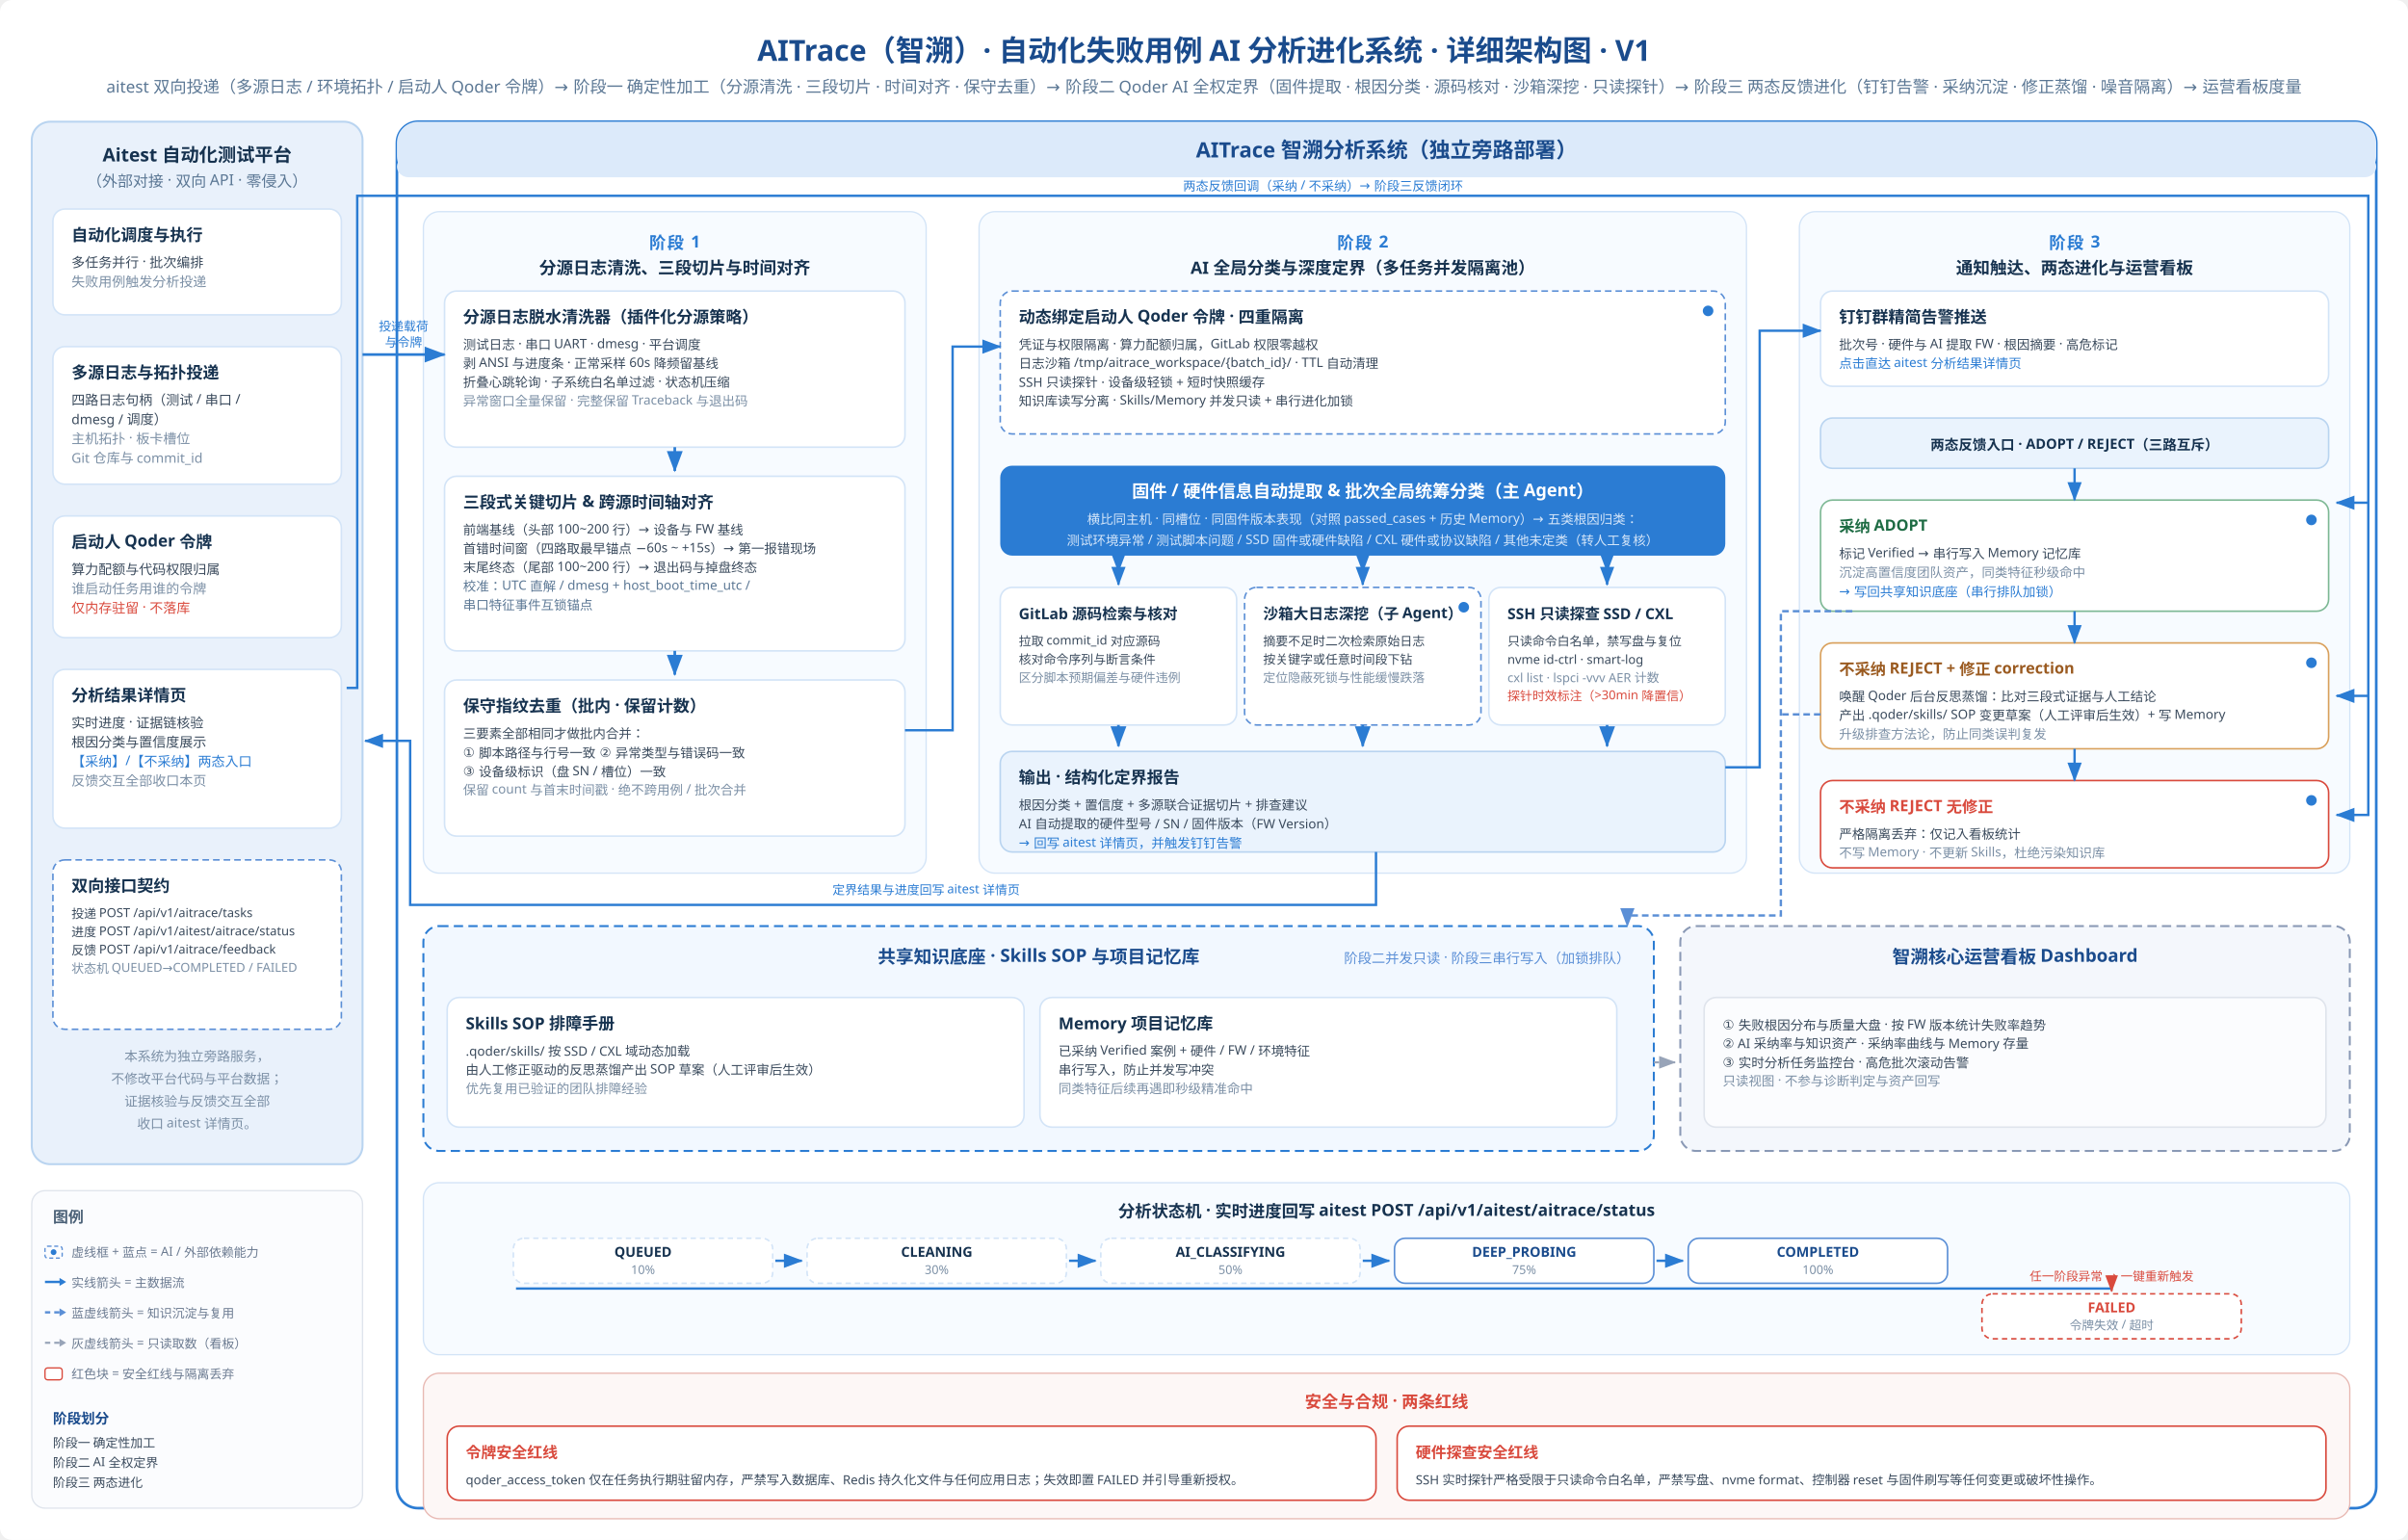
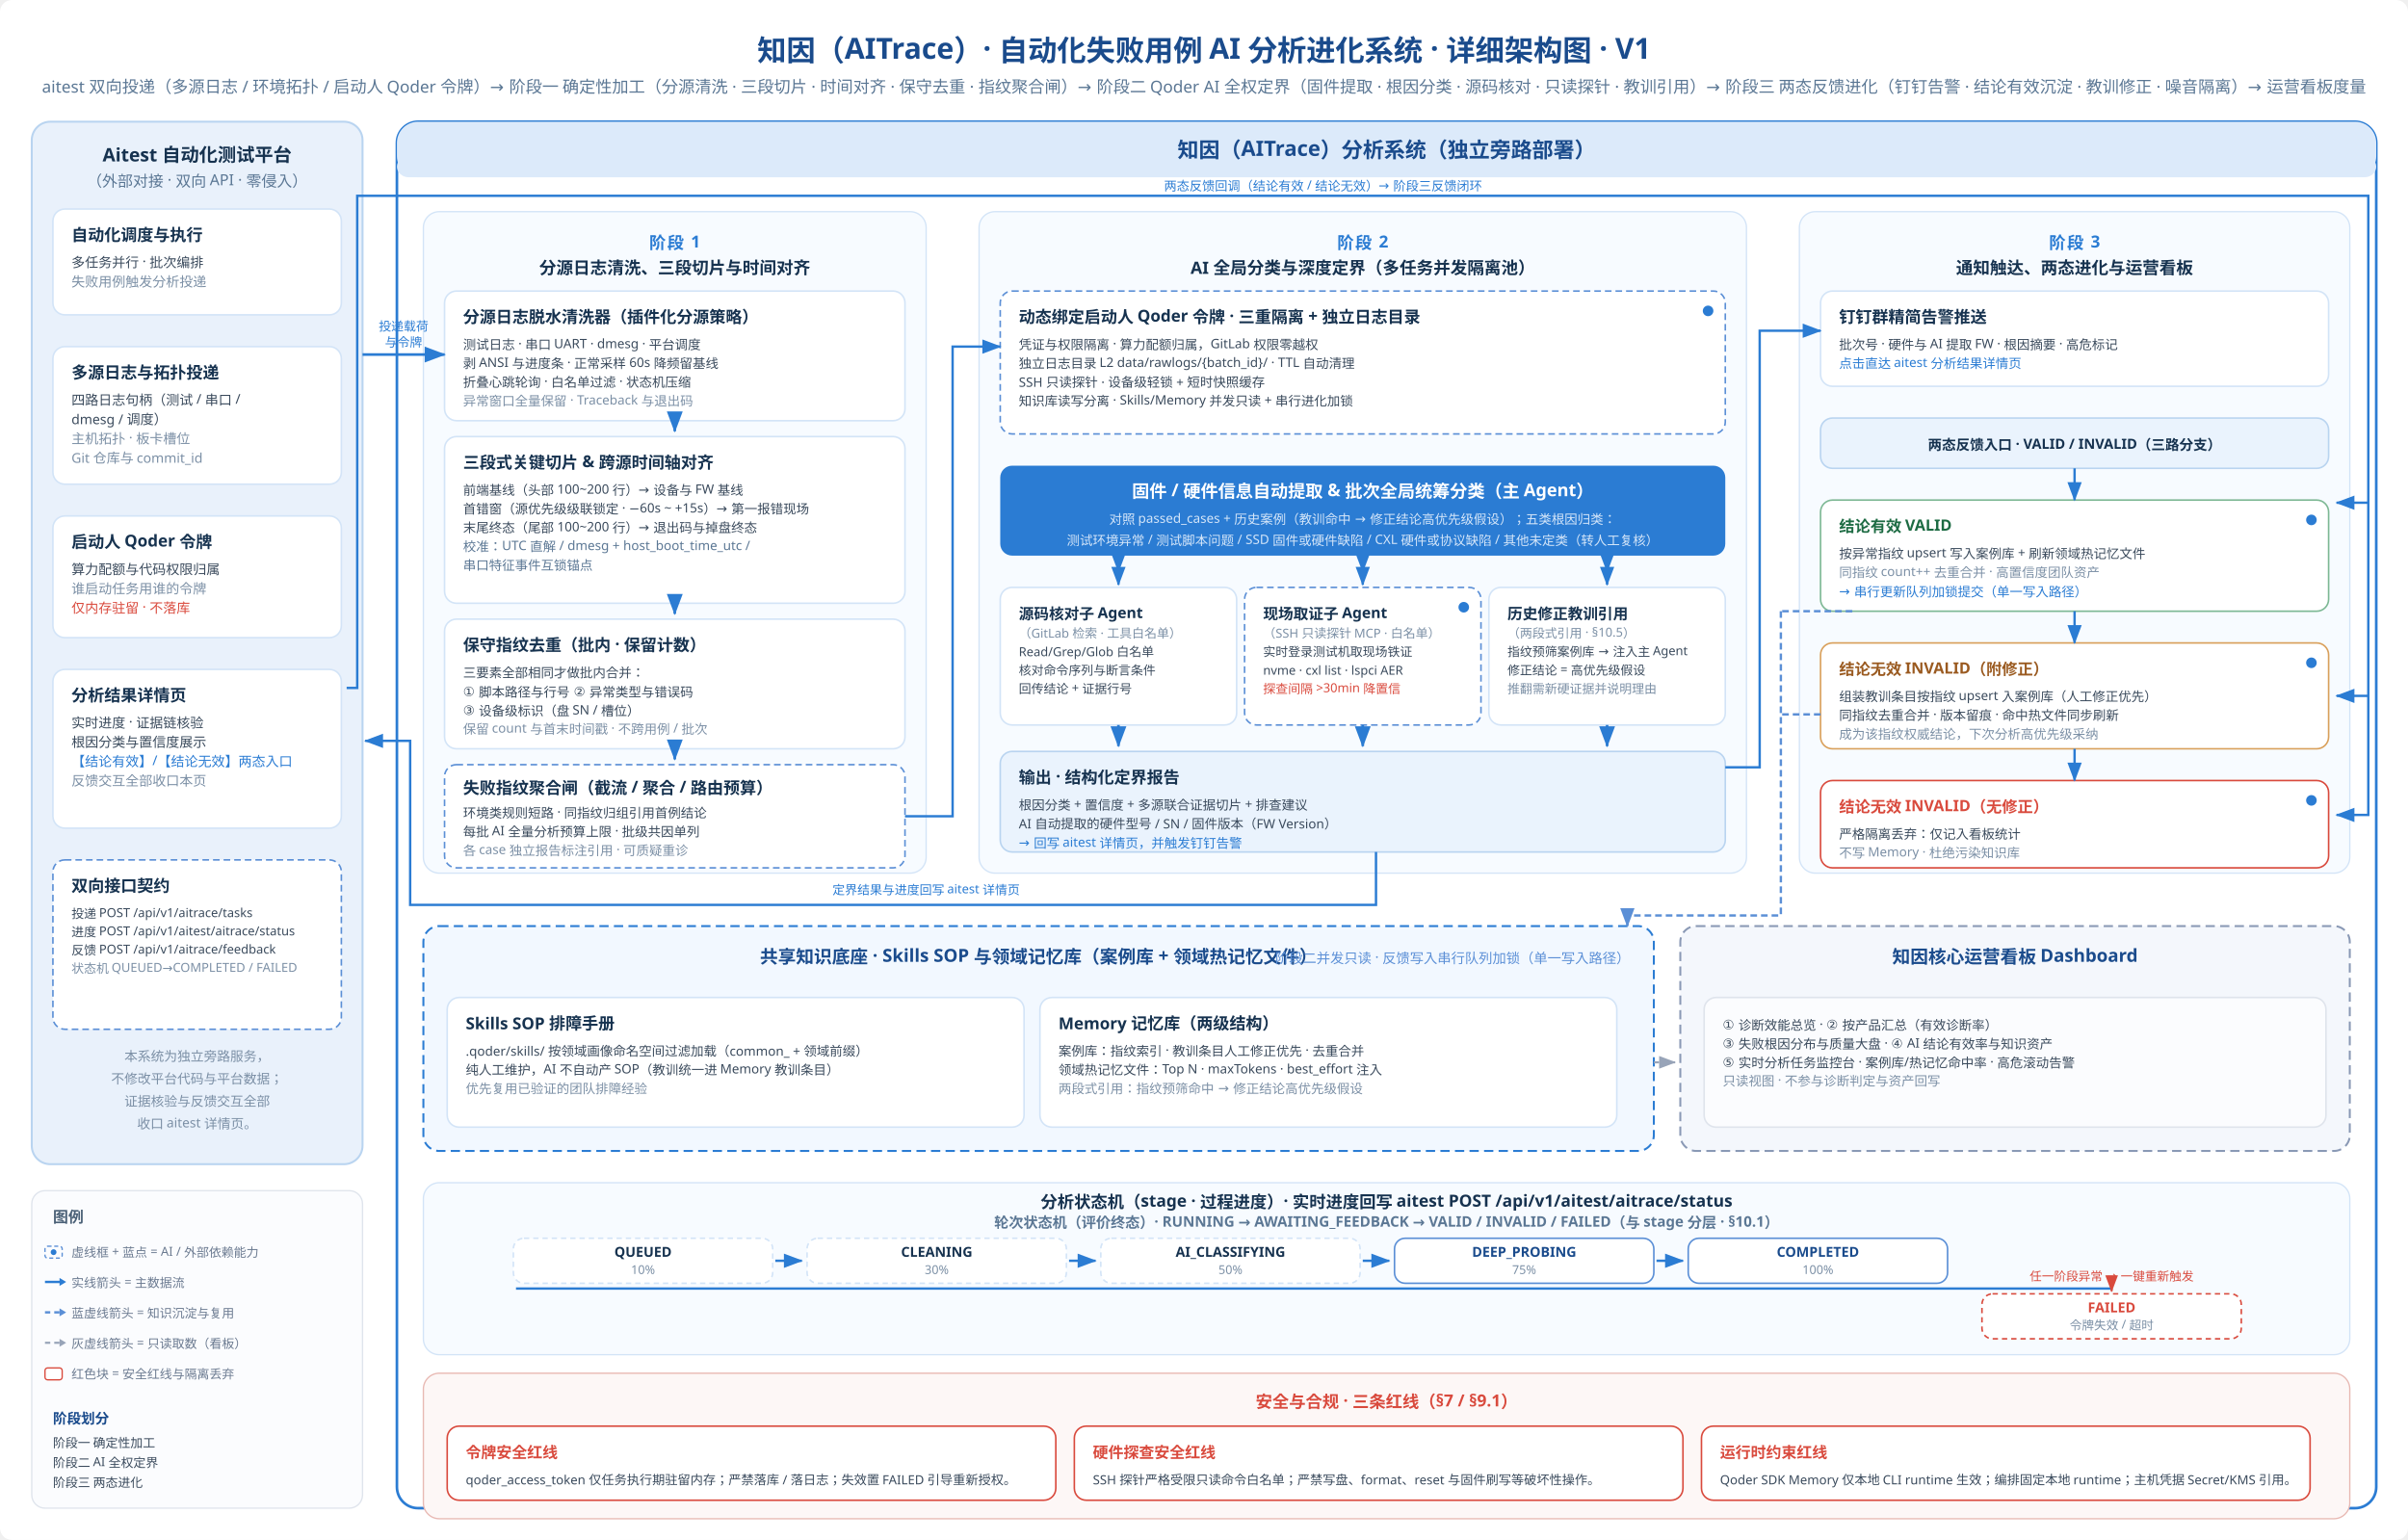
<svg xmlns="http://www.w3.org/2000/svg" viewBox="0 0 1820 1164" width="1820" height="1164" font-family="'Outfit','PingFang SC','Microsoft YaHei',sans-serif">
  <defs>
    <marker id="b" markerWidth="9" markerHeight="9" refX="7.5" refY="3" orient="auto">
      <polygon points="0 0, 8 3, 0 6" fill="#2b7cd3" />
    </marker>
    <marker id="r" markerWidth="9" markerHeight="9" refX="7.5" refY="3" orient="auto">
      <polygon points="0 0, 8 3, 0 6" fill="#d94a3d" />
    </marker>
    <marker id="bd" markerWidth="9" markerHeight="9" refX="7.5" refY="3" orient="auto">
      <polygon points="0 0, 8 3, 0 6" fill="#5b8fd6" />
    </marker>
    <marker id="g" markerWidth="9" markerHeight="9" refX="7.5" refY="3" orient="auto">
      <polygon points="0 0, 8 3, 0 6" fill="#98a4b8" />
    </marker>
  </defs>
  <rect x="0" y="0" width="1820" height="1164" rx="9" fill="#ffffff" />
-   <text x="910" y="46" text-anchor="middle" font-size="22" font-weight="700" fill="#1a4b8c">AITrace（智溯）· 自动化失败用例 AI 分析进化系统 · 详细架构图 · V1</text>
-   <text x="910" y="70" text-anchor="middle" font-size="12.5" fill="#5b7794">aitest 双向投递（多源日志 / 环境拓扑 / 启动人 Qoder 令牌）→ 阶段一 确定性加工（分源清洗 · 三段切片 · 时间对齐 · 保守去重）→ 阶段二 Qoder AI 全权定界（固件提取 · 根因分类 · 源码核对 · 沙箱深挖 · 只读探针）→ 阶段三 两态反馈进化（钉钉告警 · 采纳沉淀 · 修正蒸馏 · 噪音隔离）→ 运营看板度量</text>
+   <text x="910" y="46" text-anchor="middle" font-size="22" font-weight="700" fill="#1a4b8c">知因（AITrace）· 自动化失败用例 AI 分析进化系统 · 详细架构图 · V1</text>
+   <text x="910" y="70" text-anchor="middle" font-size="12.5" fill="#5b7794">aitest 双向投递（多源日志 / 环境拓扑 / 启动人 Qoder 令牌）→ 阶段一 确定性加工（分源清洗 · 三段切片 · 时间对齐 · 保守去重 · 指纹聚合闸）→ 阶段二 Qoder AI 全权定界（固件提取 · 根因分类 · 源码核对 · 只读探针 · 教训引用）→ 阶段三 两态反馈进化（钉钉告警 · 结论有效沉淀 · 教训修正 · 噪音隔离）→ 运营看板度量</text>
  <rect x="24" y="92" width="250" height="788" rx="14" fill="#e9f1fb" stroke="#b9d4f0" stroke-width="1.5" />
  <text x="149.0" y="122" text-anchor="middle" font-size="14" font-weight="700" fill="#16324f">Aitest 自动化测试平台</text>
  <text x="149.0" y="141" text-anchor="middle" font-size="11.6" fill="#5b7794">（外部对接 · 双向 API · 零侵入）</text>
  <rect x="40" y="158" width="218" height="80" rx="9" fill="#ffffff" stroke="#d3e4f7" stroke-width="1.2" />
  <text x="54" y="182" font-size="12.4" font-weight="700" fill="#16324f">自动化调度与执行</text>
  <text x="54" y="202.0" font-size="10.2" fill="#3a4a5c">多任务并行 · 批次编排</text>
  <text x="54" y="216.6" font-size="10.2" fill="#7b8fa5">失败用例触发分析投递</text>
  <rect x="40" y="262" width="218" height="104" rx="9" fill="#ffffff" stroke="#d3e4f7" stroke-width="1.2" />
  <text x="54" y="286" font-size="12.4" font-weight="700" fill="#16324f">多源日志与拓扑投递</text>
  <text x="54" y="306.0" font-size="10.2" fill="#3a4a5c">四路日志句柄（测试 / 串口 /</text>
  <text x="54" y="320.6" font-size="10.2" fill="#3a4a5c">dmesg / 调度）</text>
  <text x="54" y="335.2" font-size="10.2" fill="#7b8fa5">主机拓扑 · 板卡槽位</text>
  <text x="54" y="349.8" font-size="10.2" fill="#7b8fa5">Git 仓库与 commit_id</text>
  <rect x="40" y="390" width="218" height="92" rx="9" fill="#ffffff" stroke="#d3e4f7" stroke-width="1.2" />
  <text x="54" y="414" font-size="12.4" font-weight="700" fill="#16324f">启动人 Qoder 令牌</text>
  <text x="54" y="434.0" font-size="10.2" fill="#3a4a5c">算力配额与代码权限归属</text>
  <text x="54" y="448.6" font-size="10.2" fill="#7b8fa5">谁启动任务用谁的令牌</text>
  <text x="54" y="463.2" font-size="10.2" fill="#d94a3d">仅内存驻留 · 不落库</text>
  <rect x="40" y="506" width="218" height="120" rx="9" fill="#ffffff" stroke="#d3e4f7" stroke-width="1.2" />
  <text x="54" y="530" font-size="12.4" font-weight="700" fill="#16324f">分析结果详情页</text>
  <text x="54" y="550.0" font-size="10.2" fill="#3a4a5c">实时进度 · 证据链核验</text>
  <text x="54" y="564.6" font-size="10.2" fill="#3a4a5c">根因分类与置信度展示</text>
-   <text x="54" y="579.2" font-size="10.2" fill="#2b7cd3">【采纳】/【不采纳】两态入口</text>
+   <text x="54" y="579.2" font-size="10.2" fill="#2b7cd3">【结论有效】/【结论无效】两态入口</text>
  <text x="54" y="593.8" font-size="10.2" fill="#7b8fa5">反馈交互全部收口本页</text>
  <rect x="40" y="650" width="218" height="128" rx="9" fill="#ffffff" stroke="#5b8fd6" stroke-width="1.2" stroke-dasharray="5 3" />
  <text x="54" y="674" font-size="12.4" font-weight="700" fill="#16324f">双向接口契约</text>
  <text x="54" y="694.0" font-size="9.4" fill="#3a4a5c">投递  POST /api/v1/aitrace/tasks</text>
  <text x="54" y="707.8" font-size="9.4" fill="#3a4a5c">进度  POST /api/v1/aitest/aitrace/status</text>
  <text x="54" y="721.6" font-size="9.4" fill="#3a4a5c">反馈  POST /api/v1/aitrace/feedback</text>
  <text x="54" y="735.4" font-size="9.4" fill="#7b8fa5">状态机  QUEUED→COMPLETED / FAILED</text>
  <text x="149.0" y="802" text-anchor="middle" font-size="10" fill="#7b8fa5">本系统为独立旁路服务，</text>
  <text x="149.0" y="819" text-anchor="middle" font-size="10" fill="#7b8fa5">不修改平台代码与平台数据；</text>
  <text x="149.0" y="836" text-anchor="middle" font-size="10" fill="#7b8fa5">证据核验与反馈交互全部</text>
  <text x="149.0" y="853" text-anchor="middle" font-size="10" fill="#7b8fa5">收口 aitest 详情页。</text>
  <rect x="300" y="92" width="1496" height="1048" rx="16" fill="#ffffff" stroke="#2b7cd3" stroke-width="2" />
  <rect x="300" y="92" width="1496" height="42" rx="16" fill="#dceafa" />
  <rect x="300" y="118" width="1496" height="16" rx="9" fill="#dceafa" />
-   <text x="1048.0" y="119" text-anchor="middle" font-size="16" font-weight="700" fill="#1a4b8c">AITrace 智溯分析系统（独立旁路部署）</text>
+   <text x="1048.0" y="119" text-anchor="middle" font-size="16" font-weight="700" fill="#1a4b8c">知因（AITrace）分析系统（独立旁路部署）</text>
  <rect x="320" y="160" width="380" height="500" rx="12" fill="#f7fbff" stroke="#d3e4f7" stroke-width="1" />
  <text x="510.0" y="188" text-anchor="middle" font-size="12.6" font-weight="600" letter-spacing="1" fill="#2b7cd3">阶段 1</text>
  <text x="510.0" y="207" text-anchor="middle" font-size="12.8" font-weight="700" fill="#16324f">分源日志清洗、三段切片与时间对齐</text>
-   <rect x="336" y="220" width="348" height="118" rx="9" fill="#ffffff" stroke="#d3e4f7" stroke-width="1.2" />
+   <rect x="336" y="220" width="348" height="98" rx="9" fill="#ffffff" stroke="#d3e4f7" stroke-width="1.2" />
  <text x="350" y="244" font-size="12.4" font-weight="700" fill="#16324f">分源日志脱水清洗器（插件化分源策略）</text>
  <text x="350" y="264.0" font-size="9.8" fill="#3a4a5c">测试日志 · 串口 UART · dmesg · 平台调度</text>
  <text x="350" y="278.2" font-size="9.8" fill="#3a4a5c">剥 ANSI 与进度条 · 正常采样 60s 降频留基线</text>
-   <text x="350" y="292.4" font-size="9.8" fill="#3a4a5c">折叠心跳轮询 · 子系统白名单过滤 · 状态机压缩</text>
-   <text x="350" y="306.6" font-size="9.8" fill="#7b8fa5">异常窗口全量保留 · 完整保留 Traceback 与退出码</text>
-   <rect x="336" y="360" width="348" height="132" rx="9" fill="#ffffff" stroke="#d3e4f7" stroke-width="1.2" />
-   <text x="350" y="384" font-size="12.4" font-weight="700" fill="#16324f">三段式关键切片 &amp; 跨源时间轴对齐</text>
-   <text x="350" y="404.0" font-size="9.8" fill="#3a4a5c">前端基线（头部 100~200 行）→ 设备与 FW 基线</text>
-   <text x="350" y="418.2" font-size="9.8" fill="#3a4a5c">首错时间窗（四路取最早锚点 −60s ~ +15s）→ 第一报错现场</text>
-   <text x="350" y="432.4" font-size="9.8" fill="#3a4a5c">末尾终态（尾部 100~200 行）→ 退出码与掉盘终态</text>
-   <text x="350" y="446.6" font-size="9.8" fill="#5b7794">校准：UTC 直解 / dmesg + host_boot_time_utc /</text>
-   <text x="350" y="460.8" font-size="9.8" fill="#5b7794">串口特征事件互锁锚点</text>
-   <rect x="336" y="514" width="348" height="118" rx="9" fill="#ffffff" stroke="#d3e4f7" stroke-width="1.2" />
-   <text x="350" y="538" font-size="12.4" font-weight="700" fill="#16324f">保守指纹去重（批内 · 保留计数）</text>
-   <text x="350" y="558.0" font-size="9.8" fill="#3a4a5c">三要素全部相同才做批内合并：</text>
-   <text x="350" y="572.2" font-size="9.8" fill="#3a4a5c">① 脚本路径与行号一致  ② 异常类型与错误码一致</text>
-   <text x="350" y="586.4" font-size="9.8" fill="#3a4a5c">③ 设备级标识（盘 SN / 槽位）一致</text>
-   <text x="350" y="600.6" font-size="9.8" fill="#7b8fa5">保留 count 与首末时间戳 · 绝不跨用例 / 批次合并</text>
-   <line x1="510.0" y1="338" x2="510.0" y2="356" stroke="#2b7cd3" stroke-width="2" marker-end="url(#b)" />
-   <line x1="510.0" y1="492" x2="510.0" y2="510" stroke="#2b7cd3" stroke-width="2" marker-end="url(#b)" />
+   <text x="350" y="292.4" font-size="9.8" fill="#3a4a5c">折叠心跳轮询 · 白名单过滤 · 状态机压缩</text>
+   <text x="350" y="306.6" font-size="9.8" fill="#7b8fa5">异常窗口全量保留 · Traceback 与退出码</text>
+   <rect x="336" y="330" width="348" height="126" rx="9" fill="#ffffff" stroke="#d3e4f7" stroke-width="1.2" />
+   <text x="350" y="354" font-size="12.4" font-weight="700" fill="#16324f">三段式关键切片 &amp; 跨源时间轴对齐</text>
+   <text x="350" y="374.0" font-size="9.8" fill="#3a4a5c">前端基线（头部 100~200 行）→ 设备与 FW 基线</text>
+   <text x="350" y="388.2" font-size="9.8" fill="#3a4a5c">首错窗（源优先级级联锁定 · −60s ~ +15s）→ 第一报错现场</text>
+   <text x="350" y="402.4" font-size="9.8" fill="#3a4a5c">末尾终态（尾部 100~200 行）→ 退出码与掉盘终态</text>
+   <text x="350" y="416.6" font-size="9.8" fill="#5b7794">校准：UTC 直解 / dmesg + host_boot_time_utc /</text>
+   <text x="350" y="430.8" font-size="9.8" fill="#5b7794">串口特征事件互锁锚点</text>
+   <rect x="336" y="468" width="348" height="98" rx="9" fill="#ffffff" stroke="#d3e4f7" stroke-width="1.2" />
+   <text x="350" y="492" font-size="12.4" font-weight="700" fill="#16324f">保守指纹去重（批内 · 保留计数）</text>
+   <text x="350" y="512.0" font-size="9.8" fill="#3a4a5c">三要素全部相同才做批内合并：</text>
+   <text x="350" y="526.2" font-size="9.8" fill="#3a4a5c">① 脚本路径与行号  ② 异常类型与错误码</text>
+   <text x="350" y="540.4" font-size="9.8" fill="#3a4a5c">③ 设备级标识（盘 SN / 槽位）</text>
+   <text x="350" y="554.6" font-size="9.8" fill="#7b8fa5">保留 count 与首末时间戳 · 不跨用例 / 批次</text>
+   <rect x="336" y="578" width="348" height="78" rx="9" fill="#ffffff" stroke="#5b8fd6" stroke-width="1.2" stroke-dasharray="5 3" />
+   <text x="350" y="600" font-size="12.4" font-weight="700" fill="#16324f">失败指纹聚合闸（截流 / 聚合 / 路由预算）</text>
+   <text x="350" y="618.0" font-size="9.8" fill="#3a4a5c">环境类规则短路 · 同指纹归组引用首例结论</text>
+   <text x="350" y="632.2" font-size="9.8" fill="#3a4a5c">每批 AI 全量分析预算上限 · 批级共因单列</text>
+   <text x="350" y="646.4" font-size="9.8" fill="#7b8fa5">各 case 独立报告标注引用 · 可质疑重诊</text>
+   <line x1="510.0" y1="318" x2="510.0" y2="326" stroke="#2b7cd3" stroke-width="2" marker-end="url(#b)" />
+   <line x1="510.0" y1="456" x2="510.0" y2="464" stroke="#2b7cd3" stroke-width="2" marker-end="url(#b)" />
+   <line x1="510.0" y1="566" x2="510.0" y2="574" stroke="#2b7cd3" stroke-width="2" marker-end="url(#b)" />
  <rect x="740" y="160" width="580" height="500" rx="12" fill="#f7fbff" stroke="#d3e4f7" stroke-width="1" />
  <text x="1030.0" y="188" text-anchor="middle" font-size="12.6" font-weight="600" letter-spacing="1" fill="#2b7cd3">阶段 2</text>
  <text x="1030.0" y="207" text-anchor="middle" font-size="12.8" font-weight="700" fill="#16324f">AI 全局分类与深度定界（多任务并发隔离池）</text>
  <rect x="756" y="220" width="548" height="108" rx="9" fill="#ffffff" stroke="#5b8fd6" stroke-width="1.2" stroke-dasharray="5 3" />
  <circle cx="1291" cy="235" r="4" fill="#2b7cd3" />
-   <text x="770" y="244" font-size="12.4" font-weight="700" fill="#16324f">动态绑定启动人 Qoder 令牌 · 四重隔离</text>
+   <text x="770" y="244" font-size="12.4" font-weight="700" fill="#16324f">动态绑定启动人 Qoder 令牌 · 三重隔离 + 独立日志目录</text>
  <text x="770" y="264.0" font-size="9.8" fill="#3a4a5c">凭证与权限隔离 · 算力配额归属，GitLab 权限零越权</text>
-   <text x="770" y="278.2" font-size="9.8" fill="#3a4a5c">日志沙箱  /tmp/aitrace_workspace/{batch_id}/ · TTL 自动清理</text>
+   <text x="770" y="278.2" font-size="9.8" fill="#3a4a5c">独立日志目录 L2 data/rawlogs/{batch_id}/ · TTL 自动清理</text>
  <text x="770" y="292.4" font-size="9.8" fill="#3a4a5c">SSH 只读探针 · 设备级轻锁 + 短时快照缓存</text>
  <text x="770" y="306.6" font-size="9.8" fill="#3a4a5c">知识库读写分离 · Skills/Memory 并发只读 + 串行进化加锁</text>
  <rect x="756" y="352" width="548" height="68" rx="9" fill="#2b7cd3" />
  <text x="1030.0" y="376" text-anchor="middle" font-size="13.2" font-weight="700" fill="#ffffff">固件 / 硬件信息自动提取 &amp; 批次全局统筹分类（主 Agent）</text>
-   <text x="1030.0" y="396" text-anchor="middle" font-size="9.8" fill="#d5e6f9">横比同主机 · 同槽位 · 同固件版本表现（对照 passed_cases + 历史 Memory）→ 五类根因归类：</text>
+   <text x="1030.0" y="396" text-anchor="middle" font-size="9.8" fill="#d5e6f9">对照 passed_cases + 历史案例（教训命中 → 修正结论高优先级假设）；五类根因归类：</text>
  <text x="1030.0" y="412" text-anchor="middle" font-size="9.8" fill="#d5e6f9">测试环境异常 / 测试脚本问题 / SSD 固件或硬件缺陷 / CXL 硬件或协议缺陷 / 其他未定类（转人工复核）</text>
  <rect x="756.0" y="444" width="178.667" height="104" rx="9" fill="#ffffff" stroke="#d3e4f7" stroke-width="1.2" />
-   <text x="770.0" y="468" font-size="11.4" font-weight="700" fill="#16324f">GitLab 源码检索与核对</text>
-   <text x="770.0" y="488.0" font-size="9.4" fill="#3a4a5c">拉取 commit_id 对应源码</text>
-   <text x="770.0" y="501.8" font-size="9.4" fill="#3a4a5c">核对命令序列与断言条件</text>
-   <text x="770.0" y="515.6" font-size="9.4" fill="#7b8fa5">区分脚本预期偏差与硬件违例</text>
+   <text x="770.0" y="468" font-size="11.4" font-weight="700" fill="#16324f">源码核对子 Agent</text>
+   <text x="770.0" y="482.0" font-size="9.4" fill="#7b8fa5">（GitLab 检索 · 工具白名单）</text>
+   <text x="770.0" y="496.0" font-size="9.4" fill="#3a4a5c">Read/Grep/Glob 白名单</text>
+   <text x="770.0" y="510.0" font-size="9.4" fill="#3a4a5c">核对命令序列与断言条件</text>
+   <text x="770.0" y="524.0" font-size="9.4" fill="#3a4a5c">回传结论 + 证据行号</text>
  <line x1="845.333" y1="420" x2="845.333" y2="432" stroke="#2b7cd3" stroke-width="1.8" />
  <line x1="845.333" y1="432" x2="845.333" y2="442" stroke="#2b7cd3" stroke-width="1.8" marker-start="url(#b)" marker-end="url(#b)" />
  <rect x="940.667" y="444" width="178.667" height="104" rx="9" fill="#ffffff" stroke="#5b8fd6" stroke-width="1.2" stroke-dasharray="5 3" />
  <circle cx="1106.333" cy="459" r="4" fill="#2b7cd3" />
-   <text x="954.667" y="468" font-size="11.4" font-weight="700" fill="#16324f">沙箱大日志深挖（子 Agent）</text>
-   <text x="954.667" y="488.0" font-size="9.4" fill="#3a4a5c">摘要不足时二次检索原始日志</text>
-   <text x="954.667" y="501.8" font-size="9.4" fill="#3a4a5c">按关键字或任意时间段下钻</text>
-   <text x="954.667" y="515.6" font-size="9.4" fill="#7b8fa5">定位隐蔽死锁与性能缓慢跌落</text>
+   <text x="954.667" y="468" font-size="11.4" font-weight="700" fill="#16324f">现场取证子 Agent</text>
+   <text x="954.667" y="482.0" font-size="9.4" fill="#7b8fa5">（SSH 只读探针 MCP · 白名单）</text>
+   <text x="954.667" y="496.0" font-size="9.4" fill="#3a4a5c">实时登录测试机取现场铁证</text>
+   <text x="954.667" y="510.0" font-size="9.4" fill="#3a4a5c">nvme · cxl list · lspci AER</text>
+   <text x="954.667" y="524.0" font-size="9.4" fill="#d94a3d">探查间隔 &gt;30min 降置信</text>
  <line x1="1030.0" y1="420" x2="1030.0" y2="432" stroke="#2b7cd3" stroke-width="1.8" />
  <line x1="1030.0" y1="432" x2="1030.0" y2="442" stroke="#2b7cd3" stroke-width="1.8" marker-start="url(#b)" marker-end="url(#b)" />
  <rect x="1125.333" y="444" width="178.667" height="104" rx="9" fill="#ffffff" stroke="#d3e4f7" stroke-width="1.2" />
-   <text x="1139.333" y="468" font-size="11.4" font-weight="700" fill="#16324f">SSH 只读探查 SSD / CXL</text>
-   <text x="1139.333" y="488.0" font-size="9.4" fill="#3a4a5c">只读命令白名单，禁写盘与复位</text>
-   <text x="1139.333" y="501.8" font-size="9.4" fill="#3a4a5c">nvme id-ctrl · smart-log</text>
-   <text x="1139.333" y="515.6" font-size="9.4" fill="#7b8fa5">cxl list · lspci -vvv AER 计数</text>
-   <text x="1139.333" y="529.4" font-size="9.4" fill="#d94a3d">探针时效标注（&gt;30min 降置信）</text>
+   <text x="1139.333" y="468" font-size="11.4" font-weight="700" fill="#16324f">历史修正教训引用</text>
+   <text x="1139.333" y="482.0" font-size="9.4" fill="#7b8fa5">（两段式引用 · §10.5）</text>
+   <text x="1139.333" y="496.0" font-size="9.4" fill="#3a4a5c">指纹预筛案例库 → 注入主 Agent</text>
+   <text x="1139.333" y="510.0" font-size="9.4" fill="#3a4a5c">修正结论 = 高优先级假设</text>
+   <text x="1139.333" y="524.0" font-size="9.4" fill="#7b8fa5">推翻需新硬证据并说明理由</text>
  <line x1="1214.667" y1="420" x2="1214.667" y2="432" stroke="#2b7cd3" stroke-width="1.8" />
  <line x1="1214.667" y1="432" x2="1214.667" y2="442" stroke="#2b7cd3" stroke-width="1.8" marker-start="url(#b)" marker-end="url(#b)" />
  <rect x="756" y="568" width="548" height="76" rx="9" fill="#eaf3fd" stroke="#b9d4f0" stroke-width="1.2" />
  <text x="770" y="592" font-size="12.4" font-weight="700" fill="#16324f">输出 · 结构化定界报告</text>
  <text x="770" y="612.0" font-size="9.8" fill="#3a4a5c">根因分类 + 置信度 + 多源联合证据切片 + 排查建议</text>
  <text x="770" y="626.2" font-size="9.8" fill="#3a4a5c">AI 自动提取的硬件型号 / SN / 固件版本（FW Version）</text>
  <text x="770" y="640.4" font-size="9.8" fill="#2b7cd3">→ 回写 aitest 详情页，并触发钉钉告警</text>
  <line x1="845.333" y1="548" x2="845.333" y2="564" stroke="#2b7cd3" stroke-width="2" marker-end="url(#b)" />
  <line x1="1030.0" y1="548" x2="1030.0" y2="564" stroke="#2b7cd3" stroke-width="2" marker-end="url(#b)" />
  <line x1="1214.667" y1="548" x2="1214.667" y2="564" stroke="#2b7cd3" stroke-width="2" marker-end="url(#b)" />
  <rect x="1360" y="160" width="416" height="500" rx="12" fill="#f7fbff" stroke="#d3e4f7" stroke-width="1" />
  <text x="1568.0" y="188" text-anchor="middle" font-size="12.6" font-weight="600" letter-spacing="1" fill="#2b7cd3">阶段 3</text>
  <text x="1568.0" y="207" text-anchor="middle" font-size="12.8" font-weight="700" fill="#16324f">通知触达、两态进化与运营看板</text>
  <rect x="1376" y="220" width="384" height="72" rx="9" fill="#ffffff" stroke="#d3e4f7" stroke-width="1.2" />
  <text x="1390" y="244" font-size="12.4" font-weight="700" fill="#16324f">钉钉群精简告警推送</text>
  <text x="1390" y="264.0" font-size="9.8" fill="#3a4a5c">批次号 · 硬件与 AI 提取 FW · 根因摘要 · 高危标记</text>
  <text x="1390" y="278.2" font-size="9.8" fill="#2b7cd3">点击直达 aitest 分析结果详情页</text>
  <rect x="1376" y="316" width="384" height="38" rx="9" fill="#eaf3fd" stroke="#b9d4f0" stroke-width="1.2" />
-   <text x="1568.0" y="340" text-anchor="middle" font-size="10.6" font-weight="700" fill="#16324f">两态反馈入口 · ADOPT / REJECT（三路互斥）</text>
+   <text x="1568.0" y="340" text-anchor="middle" font-size="10.6" font-weight="700" fill="#16324f">两态反馈入口 · VALID / INVALID（三路分支）</text>
  <rect x="1376" y="378" width="384" height="84" rx="9" fill="#ffffff" stroke="#7db894" stroke-width="1.2" />
  <circle cx="1747" cy="393" r="4" fill="#2b7cd3" />
-   <text x="1390" y="402" font-size="11.8" font-weight="700" fill="#1d6b43">采纳  ADOPT</text>
-   <text x="1390" y="422.0" font-size="9.8" fill="#3a4a5c">标记 Verified → 串行写入 Memory 记忆库</text>
-   <text x="1390" y="436.2" font-size="9.8" fill="#7b8fa5">沉淀高置信度团队资产，同类特征秒级命中</text>
-   <text x="1390" y="450.4" font-size="9.8" fill="#2b7cd3">→ 写回共享知识底座（串行排队加锁）</text>
+   <text x="1390" y="402" font-size="11.8" font-weight="700" fill="#1d6b43">结论有效  VALID</text>
+   <text x="1390" y="422.0" font-size="9.8" fill="#3a4a5c">按异常指纹 upsert 写入案例库 + 刷新领域热记忆文件</text>
+   <text x="1390" y="436.2" font-size="9.8" fill="#7b8fa5">同指纹 count++ 去重合并 · 高置信度团队资产</text>
+   <text x="1390" y="450.4" font-size="9.8" fill="#2b7cd3">→ 串行更新队列加锁提交（单一写入路径）</text>
  <rect x="1376" y="486" width="384" height="80" rx="9" fill="#ffffff" stroke="#d9a05b" stroke-width="1.2" />
  <circle cx="1747" cy="501" r="4" fill="#2b7cd3" />
-   <text x="1390" y="510" font-size="11.8" font-weight="700" fill="#9a5a20">不采纳  REJECT + 修正 correction</text>
-   <text x="1390" y="530.0" font-size="9.8" fill="#3a4a5c">唤醒 Qoder 后台反思蒸馏：比对三段式证据与人工结论</text>
-   <text x="1390" y="544.2" font-size="9.8" fill="#3a4a5c">产出 .qoder/skills/ SOP 变更草案（人工评审后生效）+ 写 Memory</text>
-   <text x="1390" y="558.4" font-size="9.8" fill="#7b8fa5">升级排查方法论，防止同类误判复发</text>
+   <text x="1390" y="510" font-size="11.8" font-weight="700" fill="#9a5a20">结论无效  INVALID（附修正）</text>
+   <text x="1390" y="530.0" font-size="9.8" fill="#3a4a5c">组装教训条目按指纹 upsert 入案例库（人工修正优先）</text>
+   <text x="1390" y="544.2" font-size="9.8" fill="#3a4a5c">同指纹去重合并 · 版本留痕 · 命中热文件同步刷新</text>
+   <text x="1390" y="558.4" font-size="9.8" fill="#7b8fa5">成为该指纹权威结论，下次分析高优先级采纳</text>
  <rect x="1376" y="590" width="384" height="66" rx="9" fill="#ffffff" stroke="#d94a3d" stroke-width="1.2" />
  <circle cx="1747" cy="605" r="4" fill="#2b7cd3" />
-   <text x="1390" y="614" font-size="11.8" font-weight="700" fill="#d94a3d">不采纳  REJECT 无修正</text>
+   <text x="1390" y="614" font-size="11.8" font-weight="700" fill="#d94a3d">结论无效  INVALID（无修正）</text>
  <text x="1390" y="634.0" font-size="9.8" fill="#3a4a5c">严格隔离丢弃：仅记入看板统计</text>
-   <text x="1390" y="648.2" font-size="9.8" fill="#7b8fa5">不写 Memory · 不更新 Skills，杜绝污染知识库</text>
+   <text x="1390" y="648.2" font-size="9.8" fill="#7b8fa5">不写 Memory · 杜绝污染知识库</text>
  <line x1="1568.0" y1="354" x2="1568.0" y2="378" stroke="#2b7cd3" stroke-width="1.8" marker-end="url(#b)" />
  <line x1="1568.0" y1="462" x2="1568.0" y2="486" stroke="#2b7cd3" stroke-width="1.8" marker-end="url(#b)" />
  <line x1="1568.0" y1="566" x2="1568.0" y2="590" stroke="#2b7cd3" stroke-width="1.8" marker-end="url(#b)" />
  <rect x="320" y="700" width="930" height="170" rx="12" fill="#f2f8ff" stroke="#2b7cd3" stroke-width="1.5" stroke-dasharray="7 4" />
-   <text x="785.0" y="728" text-anchor="middle" font-size="13.6" font-weight="700" fill="#1a4b8c">共享知识底座 · Skills SOP 与项目记忆库</text>
-   <text x="1232" y="728" text-anchor="end" font-size="10.4" fill="#5b8fd6">阶段二并发只读 · 阶段三串行写入（加锁排队）</text>
+   <text x="785.0" y="728" text-anchor="middle" font-size="13.6" font-weight="700" fill="#1a4b8c">共享知识底座 · Skills SOP 与领域记忆库（案例库 + 领域热记忆文件）</text>
+   <text x="1232" y="728" text-anchor="end" font-size="10.4" fill="#5b8fd6">阶段二并发只读 · 反馈写入串行队列加锁（单一写入路径）</text>
  <rect x="338" y="754" width="436" height="98" rx="9" fill="#ffffff" stroke="#d3e4f7" stroke-width="1.2" />
  <text x="352" y="778" font-size="12.4" font-weight="700" fill="#16324f">Skills SOP 排障手册</text>
-   <text x="352" y="798.0" font-size="9.8" fill="#3a4a5c">.qoder/skills/ 按 SSD / CXL 域动态加载</text>
-   <text x="352" y="812.2" font-size="9.8" fill="#3a4a5c">由人工修正驱动的反思蒸馏产出 SOP 草案（人工评审后生效）</text>
+   <text x="352" y="798.0" font-size="9.8" fill="#3a4a5c">.qoder/skills/ 按领域画像命名空间过滤加载（common_ + 领域前缀）</text>
+   <text x="352" y="812.2" font-size="9.8" fill="#3a4a5c">纯人工维护，AI 不自动产 SOP（教训统一进 Memory 教训条目）</text>
  <text x="352" y="826.4" font-size="9.8" fill="#7b8fa5">优先复用已验证的团队排障经验</text>
  <rect x="786" y="754" width="436" height="98" rx="9" fill="#ffffff" stroke="#d3e4f7" stroke-width="1.2" />
-   <text x="800" y="778" font-size="12.4" font-weight="700" fill="#16324f">Memory 项目记忆库</text>
-   <text x="800" y="798.0" font-size="9.8" fill="#3a4a5c">已采纳 Verified 案例 + 硬件 / FW / 环境特征</text>
-   <text x="800" y="812.2" font-size="9.8" fill="#3a4a5c">串行写入，防止并发写冲突</text>
-   <text x="800" y="826.4" font-size="9.8" fill="#7b8fa5">同类特征后续再遇即秒级精准命中</text>
+   <text x="800" y="778" font-size="12.4" font-weight="700" fill="#16324f">Memory 记忆库（两级结构）</text>
+   <text x="800" y="798.0" font-size="9.8" fill="#3a4a5c">案例库：指纹索引 · 教训条目人工修正优先 · 去重合并</text>
+   <text x="800" y="812.2" font-size="9.8" fill="#3a4a5c">领域热记忆文件：Top N · maxTokens · best_effort 注入</text>
+   <text x="800" y="826.4" font-size="9.8" fill="#7b8fa5">两段式引用：指纹预筛命中 → 修正结论高优先级假设</text>
  <rect x="1270" y="700" width="506" height="170" rx="12" fill="#f4f7fc" stroke="#8a99b5" stroke-width="1.5" stroke-dasharray="7 4" />
-   <text x="1523.0" y="728" text-anchor="middle" font-size="13.6" font-weight="700" fill="#1a4b8c">智溯核心运营看板  Dashboard</text>
+   <text x="1523.0" y="728" text-anchor="middle" font-size="13.6" font-weight="700" fill="#1a4b8c">知因核心运营看板  Dashboard</text>
  <rect x="1288" y="754" width="470" height="98" rx="9" fill="#fbfcfe" stroke="#dfe4ec" stroke-width="1.2" />
-   <text x="1302" y="778.0" font-size="9.8" fill="#3a4a5c">① 失败根因分布与质量大盘 · 按 FW 版本统计失败率趋势</text>
-   <text x="1302" y="792.2" font-size="9.8" fill="#3a4a5c">② AI 采纳率与知识资产 · 采纳率曲线与 Memory 存量</text>
-   <text x="1302" y="806.4" font-size="9.8" fill="#3a4a5c">③ 实时分析任务监控台 · 高危批次滚动告警</text>
+   <text x="1302" y="778.0" font-size="9.8" fill="#3a4a5c">① 诊断效能总览 · ② 按产品汇总（有效诊断率）</text>
+   <text x="1302" y="792.2" font-size="9.8" fill="#3a4a5c">③ 失败根因分布与质量大盘 · ④ AI 结论有效率与知识资产</text>
+   <text x="1302" y="806.4" font-size="9.8" fill="#3a4a5c">⑤ 实时分析任务监控台 · 案例库/热记忆命中率 · 高危滚动告警</text>
  <text x="1302" y="820.6" font-size="9.8" fill="#7b8fa5">只读视图 · 不参与诊断判定与资产回写</text>
  <rect x="320" y="894" width="1456" height="130" rx="12" fill="#f7fbff" stroke="#d3e4f7" stroke-width="1" />
-   <text x="1048.0" y="920" text-anchor="middle" font-size="12.6" font-weight="700" fill="#16324f">分析状态机 · 实时进度回写 aitest  POST /api/v1/aitest/aitrace/status</text>
+   <text x="1048.0" y="913" text-anchor="middle" font-size="12.6" font-weight="700" fill="#16324f">分析状态机（stage · 过程进度）· 实时进度回写 aitest  POST /api/v1/aitest/aitrace/status</text>
+   <text x="1048.0" y="928" text-anchor="middle" font-size="11" font-weight="600" fill="#5b7794">轮次状态机（评价终态）· RUNNING → AWAITING_FEEDBACK → VALID / INVALID / FAILED（与 stage 分层 · §10.1）</text>
  <rect x="388" y="936" width="196" height="34" rx="8" fill="#ffffff" stroke="#d3e4f7" stroke-width="1.2" stroke-dasharray="4 3" />
  <text x="486.0" y="950" text-anchor="middle" font-size="10.4" font-weight="700" fill="#16324f">QUEUED</text>
  <text x="486.0" y="963" text-anchor="middle" font-size="9.2" fill="#7b8fa5">10%</text>
  <line x1="586" y1="953" x2="606" y2="953" stroke="#2b7cd3" stroke-width="1.8" marker-end="url(#b)" />
  <rect x="610" y="936" width="196" height="34" rx="8" fill="#ffffff" stroke="#d3e4f7" stroke-width="1.2" stroke-dasharray="4 3" />
  <text x="708.0" y="950" text-anchor="middle" font-size="10.4" font-weight="700" fill="#16324f">CLEANING</text>
  <text x="708.0" y="963" text-anchor="middle" font-size="9.2" fill="#7b8fa5">30%</text>
  <line x1="808" y1="953" x2="828" y2="953" stroke="#2b7cd3" stroke-width="1.8" marker-end="url(#b)" />
  <rect x="832" y="936" width="196" height="34" rx="8" fill="#ffffff" stroke="#d3e4f7" stroke-width="1.2" stroke-dasharray="4 3" />
  <text x="930.0" y="950" text-anchor="middle" font-size="10.4" font-weight="700" fill="#16324f">AI_CLASSIFYING</text>
  <text x="930.0" y="963" text-anchor="middle" font-size="9.2" fill="#7b8fa5">50%</text>
  <line x1="1030" y1="953" x2="1050" y2="953" stroke="#2b7cd3" stroke-width="1.8" marker-end="url(#b)" />
  <rect x="1054" y="936" width="196" height="34" rx="8" fill="#ffffff" stroke="#5b8fd6" stroke-width="1.2" />
  <text x="1152.0" y="950" text-anchor="middle" font-size="10.4" font-weight="700" fill="#1a4b8c">DEEP_PROBING</text>
  <text x="1152.0" y="963" text-anchor="middle" font-size="9.2" fill="#7b8fa5">75%</text>
  <line x1="1252" y1="953" x2="1272" y2="953" stroke="#2b7cd3" stroke-width="1.8" marker-end="url(#b)" />
  <rect x="1276" y="936" width="196" height="34" rx="8" fill="#ffffff" stroke="#5b8fd6" stroke-width="1.2" />
  <text x="1374.0" y="950" text-anchor="middle" font-size="10.4" font-weight="700" fill="#1a4b8c">COMPLETED</text>
  <text x="1374.0" y="963" text-anchor="middle" font-size="9.2" fill="#7b8fa5">100%</text>
  <rect x="1498" y="978" width="196" height="34" rx="8" fill="#ffffff" stroke="#d94a3d" stroke-width="1.2" stroke-dasharray="4 3" />
  <text x="1596.0" y="992" text-anchor="middle" font-size="10.4" font-weight="700" fill="#d94a3d">FAILED</text>
  <text x="1596.0" y="1005" text-anchor="middle" font-size="9.2" fill="#7b8fa5">令牌失效 / 超时</text>
  <path d="M 390 974 L 1596 974" fill="none" stroke="#2b7cd3" stroke-width="1.8" />
  <line x1="1596" y1="974" x2="1596" y2="976" stroke="#d94a3d" stroke-width="1.6" stroke-dasharray="4 3" marker-end="url(#r)" />
  <text x="1596.0" y="968" text-anchor="middle" font-size="9.2" fill="#d94a3d">任一阶段异常 → 一键重新触发</text>
  <rect x="320" y="1038" width="1456" height="110" rx="12" fill="#fdf7f6" stroke="#e8b9b3" stroke-width="1" />
-   <text x="1048.0" y="1064" text-anchor="middle" font-size="12.6" font-weight="700" fill="#d94a3d">安全与合规 · 两条红线</text>
-   <rect x="338" y="1078" width="702" height="56" rx="9" fill="#ffffff" stroke="#d94a3d" stroke-width="1.2" />
+   <text x="1048.0" y="1064" text-anchor="middle" font-size="12.6" font-weight="700" fill="#d94a3d">安全与合规 · 三条红线（§7 / §9.1）</text>
+   <rect x="338" y="1078" width="460" height="56" rx="9" fill="#ffffff" stroke="#d94a3d" stroke-width="1.2" />
  <text x="352" y="1102" font-size="11.6" font-weight="700" fill="#d94a3d">令牌安全红线</text>
-   <text x="352" y="1122.0" font-size="9.6" fill="#3a4a5c">qoder_access_token 仅在任务执行期驻留内存，严禁写入数据库、Redis 持久化文件与任何应用日志；失效即置 FAILED 并引导重新授权。</text>
-   <rect x="1056" y="1078" width="702" height="56" rx="9" fill="#ffffff" stroke="#d94a3d" stroke-width="1.2" />
-   <text x="1070" y="1102" font-size="11.6" font-weight="700" fill="#d94a3d">硬件探查安全红线</text>
-   <text x="1070" y="1122.0" font-size="9.6" fill="#3a4a5c">SSH 实时探针严格受限于只读命令白名单，严禁写盘、nvme format、控制器 reset 与固件刷写等任何变更或破坏性操作。</text>
+   <text x="352" y="1122.0" font-size="9.6" fill="#3a4a5c">qoder_access_token 仅任务执行期驻留内存；严禁落库 / 落日志；失效置 FAILED 引导重新授权。</text>
+   <rect x="812" y="1078" width="460" height="56" rx="9" fill="#ffffff" stroke="#d94a3d" stroke-width="1.2" />
+   <text x="826" y="1102" font-size="11.6" font-weight="700" fill="#d94a3d">硬件探查安全红线</text>
+   <text x="826" y="1122.0" font-size="9.6" fill="#3a4a5c">SSH 探针严格受限只读命令白名单；严禁写盘、format、reset 与固件刷写等破坏性操作。</text>
+   <rect x="1286" y="1078" width="460" height="56" rx="9" fill="#ffffff" stroke="#d94a3d" stroke-width="1.2" />
+   <text x="1300" y="1102" font-size="11.6" font-weight="700" fill="#d94a3d">运行时约束红线</text>
+   <text x="1300" y="1122.0" font-size="9.6" fill="#3a4a5c">Qoder SDK Memory 仅本地 CLI runtime 生效；编排固定本地 runtime；主机凭据 Secret/KMS 引用。</text>
  <line x1="274" y1="268" x2="336" y2="268" stroke="#2b7cd3" stroke-width="2" marker-end="url(#b)" />
  <text x="305" y="250" text-anchor="middle" font-size="9.4" fill="#2b7cd3">投递载荷</text>
  <text x="305" y="262" text-anchor="middle" font-size="9.4" fill="#2b7cd3">与令牌</text>
  <path d="M 1040 644 L 1040 684 L 310 684 L 310 560 L 276 560" fill="none" stroke="#2b7cd3" stroke-width="1.8" marker-end="url(#b)" />
  <text x="700" y="676" text-anchor="middle" font-size="9.4" fill="#2b7cd3">定界结果与进度回写 aitest 详情页</text>
-   <path d="M 684 552 L 720 552 L 720 262 L 756 262" fill="none" stroke="#2b7cd3" stroke-width="1.8" marker-end="url(#b)" />
+   <path d="M 684 617 L 720 617 L 720 262 L 756 262" fill="none" stroke="#2b7cd3" stroke-width="1.8" marker-end="url(#b)" />
  <path d="M 1304 580 L 1330 580 L 1330 250 L 1376 250" fill="none" stroke="#2b7cd3" stroke-width="1.8" marker-end="url(#b)" />
-   <path d="M 1400 462 L 1346 462 L 1346 692 L 1230 692 L 1230 700" fill="none" stroke="#5b8fd6" stroke-width="1.8" stroke-dasharray="5 3" marker-end="url(#bd)" />
-   <line x1="1376" y1="540" x2="1346" y2="540" stroke="#5b8fd6" stroke-width="1.8" stroke-dasharray="5 3" />
+   <path d="M 1400 462 L 1346 462" fill="none" stroke="#5b8fd6" stroke-width="1.8" stroke-dasharray="5 3" />
+   <path d="M 1376 540 L 1346 540" fill="none" stroke="#5b8fd6" stroke-width="1.8" stroke-dasharray="5 3" />
+   <path d="M 1346 462 L 1346 692 L 1230 692 L 1230 700" fill="none" stroke="#5b8fd6" stroke-width="1.8" stroke-dasharray="5 3" marker-end="url(#bd)" />
  <line x1="1250" y1="803" x2="1266" y2="803" stroke="#98a4b8" stroke-width="1.6" stroke-dasharray="4 3" marker-end="url(#g)" />
  <path d="M 262 520 L 270 520 L 270 148 L 1790 148 L 1790 616 L 1766 616" fill="none" stroke="#2b7cd3" stroke-width="1.8" marker-end="url(#b)" />
  <path d="M 1790 380 L 1766 380" fill="none" stroke="#2b7cd3" stroke-width="1.8" marker-end="url(#b)" />
  <path d="M 1790 526 L 1766 526" fill="none" stroke="#2b7cd3" stroke-width="1.8" marker-end="url(#b)" />
-   <text x="1000" y="144" text-anchor="middle" font-size="9.6" fill="#2b7cd3">两态反馈回调（采纳 / 不采纳）→ 阶段三反馈闭环</text>
+   <text x="1000" y="144" text-anchor="middle" font-size="9.6" fill="#2b7cd3">两态反馈回调（结论有效 / 结论无效）→ 阶段三反馈闭环</text>
  <rect x="24" y="900" width="250" height="240" rx="10" fill="#fbfcfe" stroke="#dfe4ec" stroke-width="1" />
  <text x="40" y="924" font-size="11.6" font-weight="700" fill="#4a6076">图例</text>
  <rect x="34" y="942" width="13" height="9" rx="2" fill="none" stroke="#5b8fd6" stroke-width="1" stroke-dasharray="3 2" />
  <circle cx="40.5" cy="946.5" r="2.2" fill="#2b7cd3" />
  <text x="54" y="950" font-size="9.4" fill="#6b7a90">虚线框 + 蓝点 = AI / 外部依赖能力</text>
  <line x1="34" y1="969" x2="47" y2="969" stroke="#2b7cd3" stroke-width="1.8" />
  <polygon points="45,966 50,969 45,972" fill="#2b7cd3" />
  <text x="54" y="973" font-size="9.4" fill="#6b7a90">实线箭头 = 主数据流</text>
  <line x1="34" y1="992" x2="47" y2="992" stroke="#5b8fd6" stroke-width="1.8" stroke-dasharray="4 3" />
  <polygon points="45,989 50,992 45,995" fill="#5b8fd6" />
  <text x="54" y="996" font-size="9.4" fill="#6b7a90">蓝虚线箭头 = 知识沉淀与复用</text>
  <line x1="34" y1="1015" x2="47" y2="1015" stroke="#98a4b8" stroke-width="1.6" stroke-dasharray="4 3" />
  <polygon points="45,1012 50,1015 45,1018" fill="#98a4b8" />
  <text x="54" y="1019" font-size="9.4" fill="#6b7a90">灰虚线箭头 = 只读取数（看板）</text>
  <rect x="34" y="1034" width="13" height="9" rx="2" fill="#ffffff" stroke="#d94a3d" stroke-width="1" />
  <text x="54" y="1042" font-size="9.4" fill="#6b7a90">红色块 = 安全红线与隔离丢弃</text>
  <text x="40" y="1076" font-size="10.6" font-weight="700" fill="#1a4b8c">阶段划分</text>
  <text x="40" y="1094" font-size="9.4" fill="#3a4a5c">阶段一 确定性加工</text>
  <text x="40" y="1109" font-size="9.4" fill="#3a4a5c">阶段二 AI 全权定界</text>
  <text x="40" y="1124" font-size="9.4" fill="#3a4a5c">阶段三 两态进化</text>
</svg>
